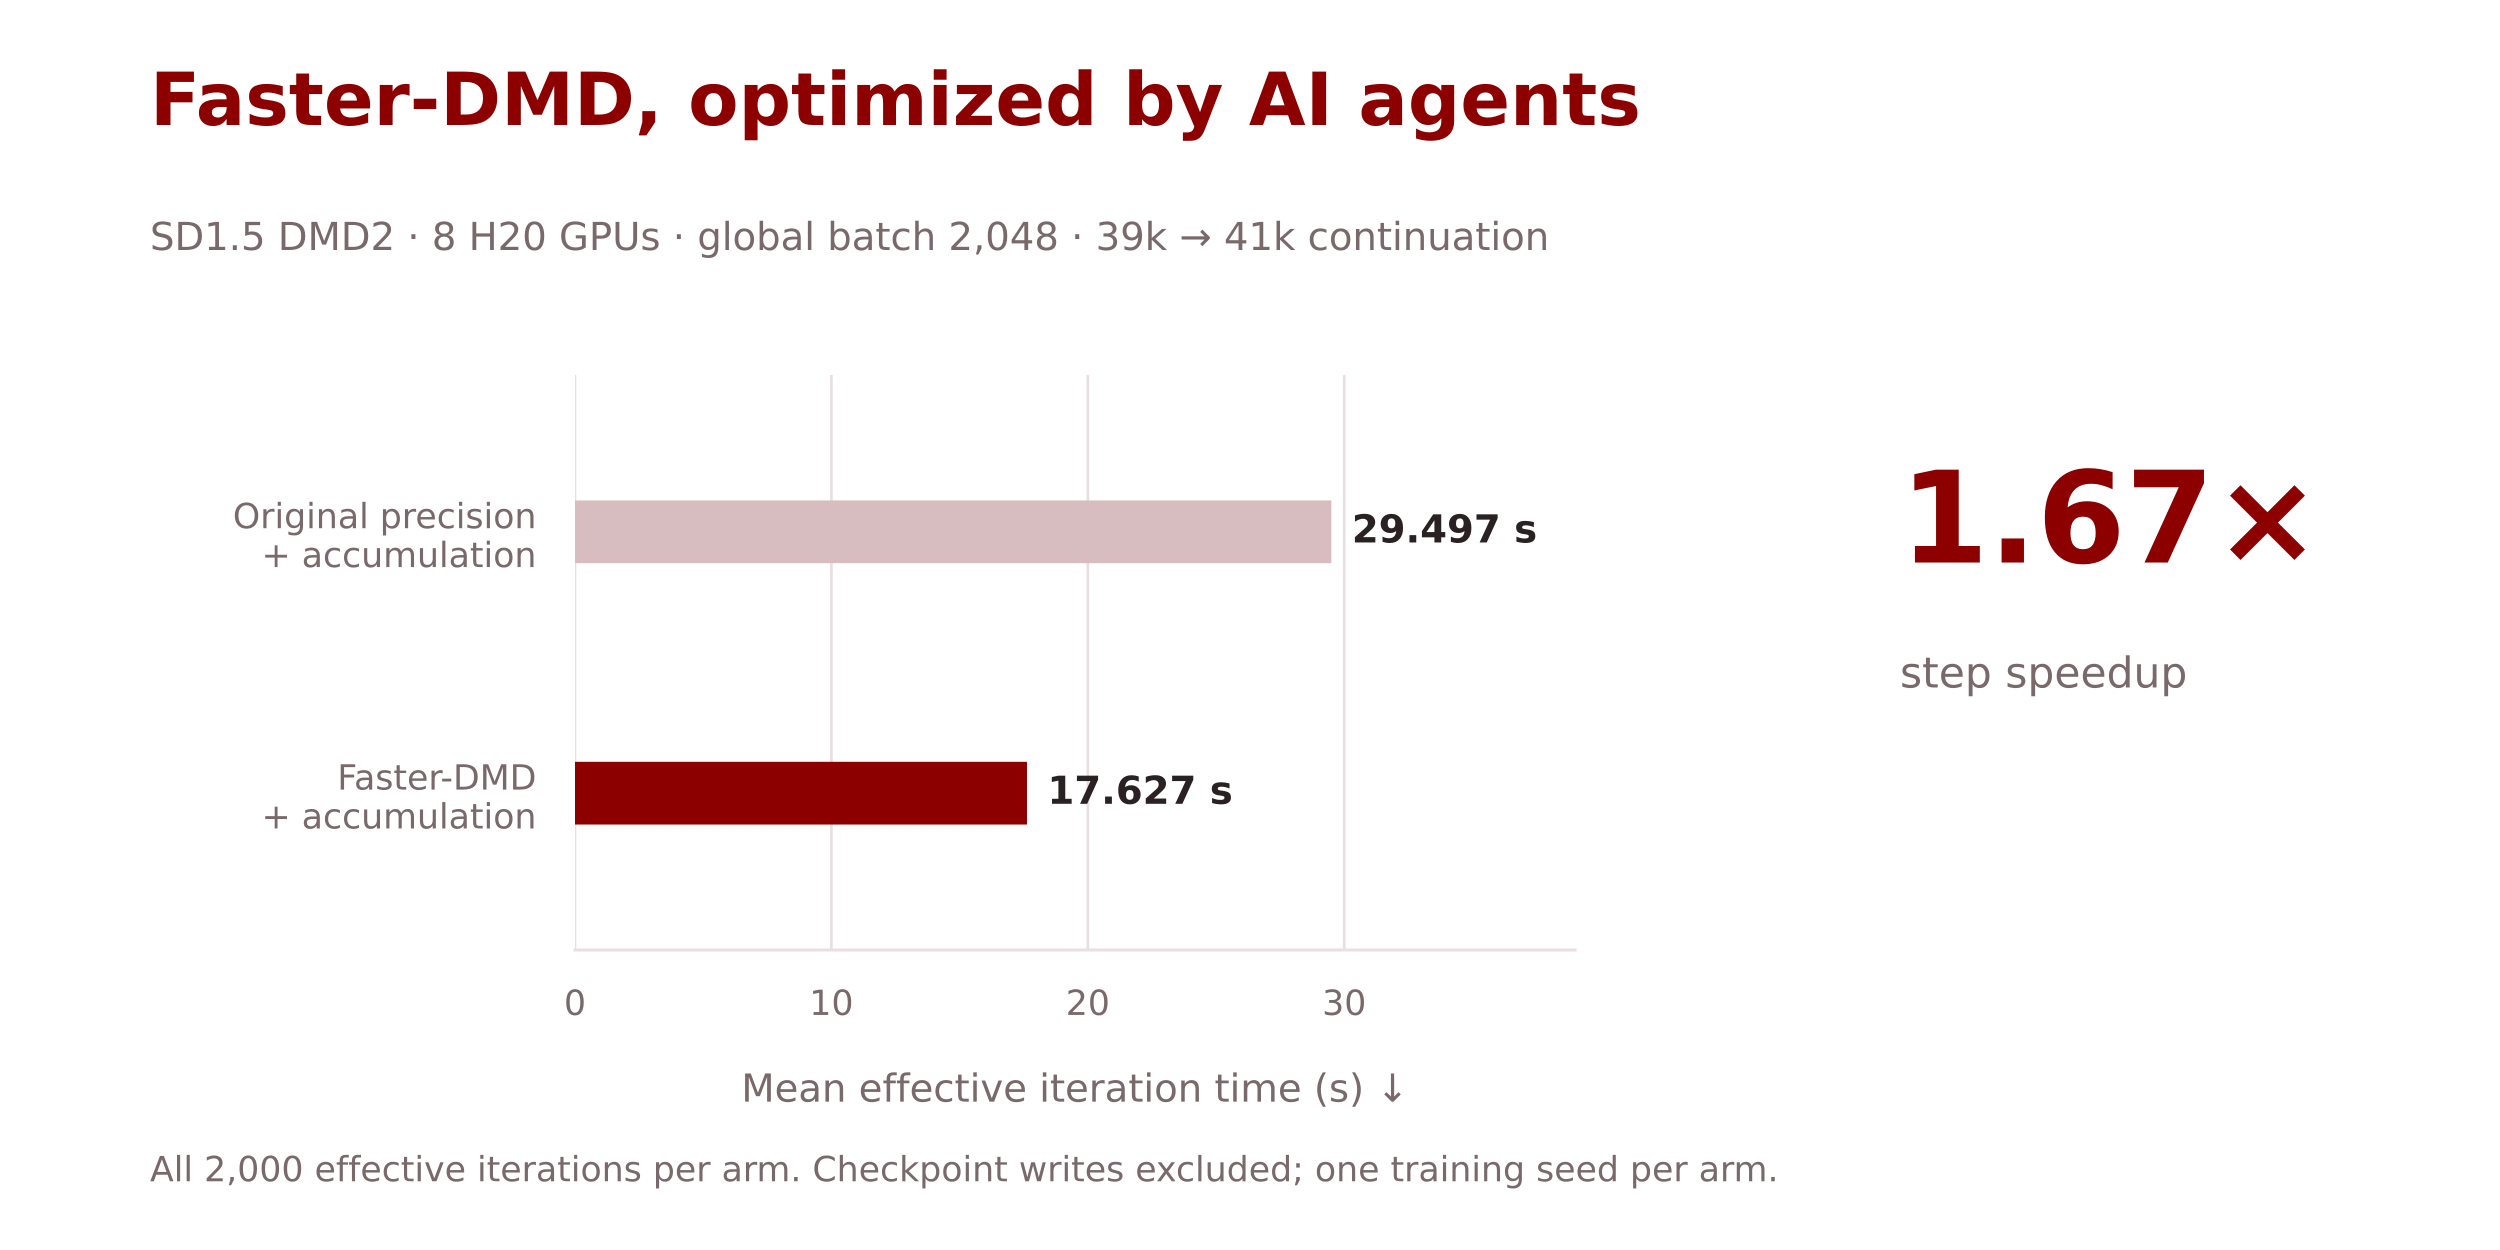
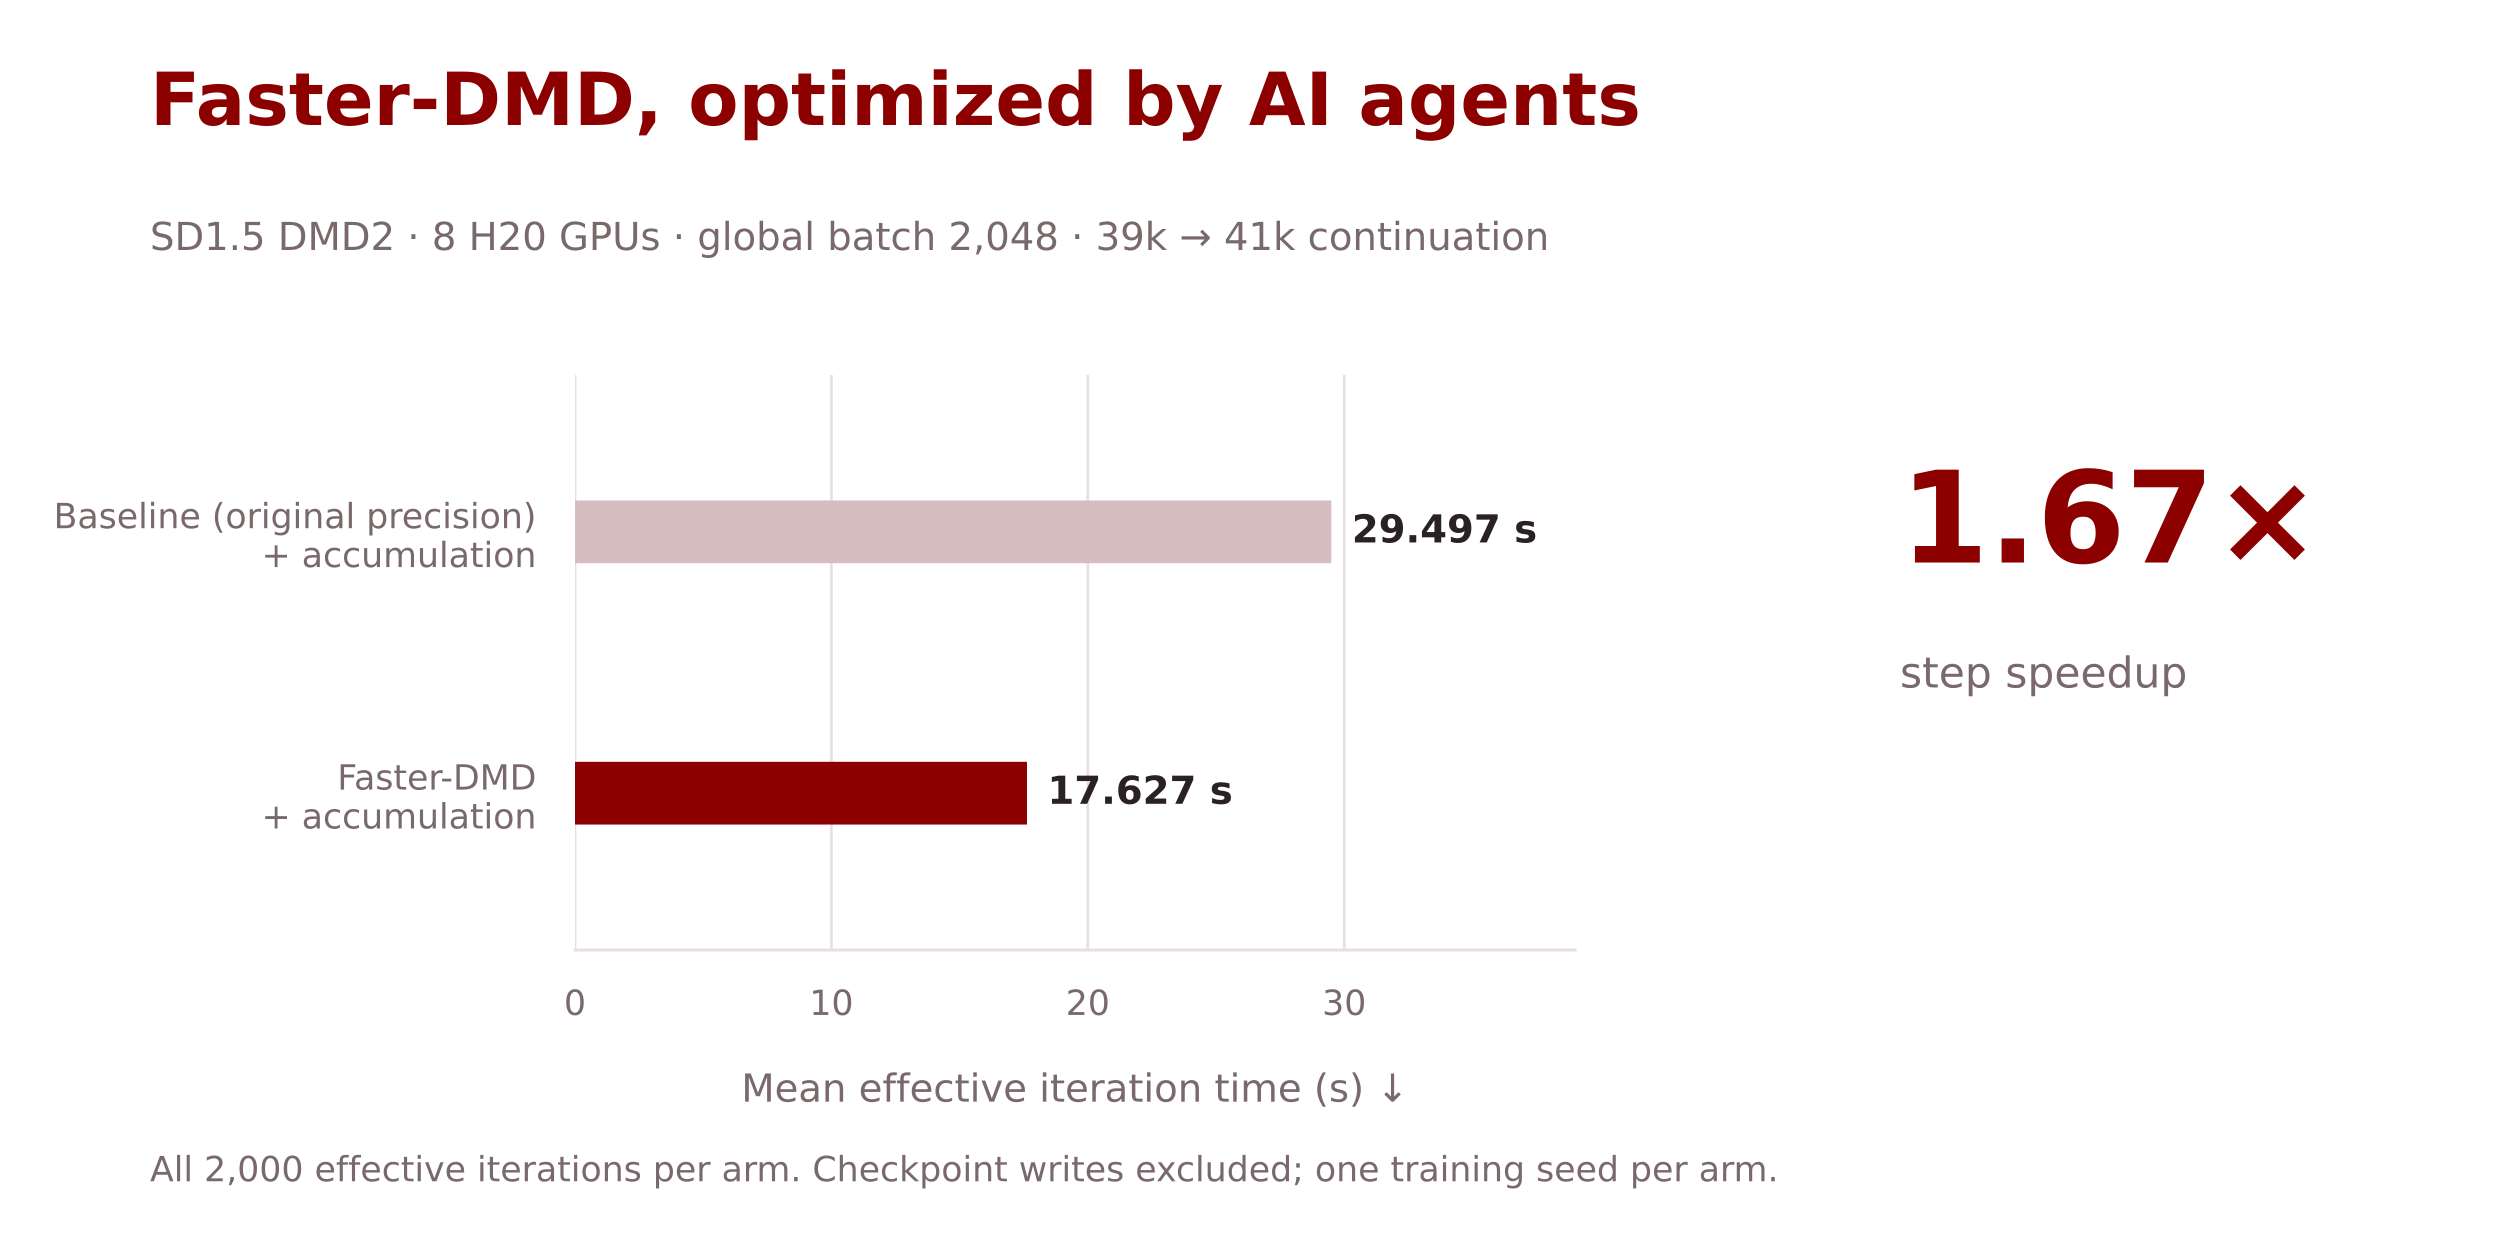
<svg xmlns="http://www.w3.org/2000/svg" width="648pt" height="324pt" viewBox="0 0 648 324" version="1.1">
  <defs>
    <style type="text/css">*{stroke-linejoin: round; stroke-linecap: butt}</style>
  </defs>
  <g id="figure_1">
    <g id="patch_1">
      <path d="M 0 324 L 648 324 L 648 0 L 0 0 z " style="fill: #ffffff" />
    </g>
    <g id="axes_1">
      <g id="patch_2">
        <path d="M 149.04 246.24 L 408.24 246.24 L 408.24 97.2 L 149.04 97.2 z " style="fill: #ffffff" />
      </g>
      <g id="matplotlib.axis_1">
        <g id="xtick_1">
          <g id="line2d_1">
            <path d="M 149.04 246.24 L 149.04 97.2 " clip-path="url(#p334d90ec70)" style="fill: none; stroke: #eadfe0; stroke-width: 0.7; stroke-linecap: square" />
          </g>
          <g id="line2d_2" />
          <g id="text_1">
            <text style="font-size: 9px; font-family: 'DejaVu Sans'; text-anchor: middle; fill: #79696b" x="149.04" y="263.079" transform="rotate(-0 149.04 263.0786)">0</text>
          </g>
        </g>
        <g id="xtick_2">
          <g id="line2d_3">
            <path d="M 215.502 246.24 L 215.502 97.2 " clip-path="url(#p334d90ec70)" style="fill: none; stroke: #eadfe0; stroke-width: 0.7; stroke-linecap: square" />
          </g>
          <g id="line2d_4" />
          <g id="text_2">
            <text style="font-size: 9px; font-family: 'DejaVu Sans'; text-anchor: middle; fill: #79696b" x="215.502" y="263.079" transform="rotate(-0 215.5015 263.0786)">10</text>
          </g>
        </g>
        <g id="xtick_3">
          <g id="line2d_5">
            <path d="M 281.963 246.24 L 281.963 97.2 " clip-path="url(#p334d90ec70)" style="fill: none; stroke: #eadfe0; stroke-width: 0.7; stroke-linecap: square" />
          </g>
          <g id="line2d_6" />
          <g id="text_3">
            <text style="font-size: 9px; font-family: 'DejaVu Sans'; text-anchor: middle; fill: #79696b" x="281.963" y="263.079" transform="rotate(-0 281.9631 263.0786)">20</text>
          </g>
        </g>
        <g id="xtick_4">
          <g id="line2d_7">
            <path d="M 348.425 246.24 L 348.425 97.2 " clip-path="url(#p334d90ec70)" style="fill: none; stroke: #eadfe0; stroke-width: 0.7; stroke-linecap: square" />
          </g>
          <g id="line2d_8" />
          <g id="text_4">
            <text style="font-size: 9px; font-family: 'DejaVu Sans'; text-anchor: middle; fill: #79696b" x="348.425" y="263.079" transform="rotate(-0 348.4246 263.0786)">30</text>
          </g>
        </g>
        <g id="text_5">
          <text style="font-size: 10px; font-family: 'DejaVu Sans'; text-anchor: middle; fill: #79696b" x="278.64" y="285.549" transform="rotate(-0 278.64 285.5487)">Mean effective iteration time (s) ↓</text>
        </g>
      </g>
      <g id="matplotlib.axis_2">
        <g id="ytick_1">
          <g id="line2d_9" />
          <g id="text_6">
-             <text style="font-size: 9px; font-family: 'DejaVu Sans'; fill: #79696b" transform="translate(60.36453 136.9114)">Original precision</text>
+             <text style="font-size: 9px; font-family: 'DejaVu Sans'; fill: #79696b" text-anchor="end" transform="translate(139.04 136.9114)">Baseline (original precision)</text>
            <text style="font-size: 9px; font-family: 'DejaVu Sans'; fill: #79696b" transform="translate(67.79656 146.9894)">+ accumulation</text>
          </g>
        </g>
        <g id="ytick_2">
          <g id="line2d_10" />
          <g id="text_7">
            <text style="font-size: 9px; font-family: 'DejaVu Sans'; fill: #79696b" transform="translate(87.41656 204.6569)">Faster-DMD</text>
            <text style="font-size: 9px; font-family: 'DejaVu Sans'; fill: #79696b" transform="translate(67.79656 214.7349)">+ accumulation</text>
          </g>
        </g>
      </g>
      <g id="patch_3">
        <path d="M 149.04 246.24 L 408.24 246.24 " style="fill: none; stroke: #eadfe0; stroke-width: 0.8; stroke-linejoin: miter; stroke-linecap: square" />
      </g>
      <g id="patch_4">
        <path d="M 149.04 145.977 L 345.083 145.977 L 345.083 129.718 L 149.04 129.718 z " clip-path="url(#p334d90ec70)" style="fill: #d7bdbf" />
      </g>
      <g id="patch_5">
        <path d="M 149.04 213.722 L 266.192 213.722 L 266.192 197.463 L 149.04 197.463 z " clip-path="url(#p334d90ec70)" style="fill: #8c0000" />
      </g>
      <g id="text_8">
        <text style="font-weight: 700; font-size: 10px; font-family: 'DejaVu Sans'; text-anchor: start; fill: #292122" x="350.4" y="140.607" transform="rotate(-0 350.4002 140.6066)">29.497 s</text>
      </g>
      <g id="text_9">
        <text style="font-weight: 700; font-size: 10px; font-family: 'DejaVu Sans'; text-anchor: start; fill: #292122" x="271.509" y="208.352" transform="rotate(-0 271.5092 208.3521)">17.627 s</text>
      </g>
    </g>
    <g id="text_10">
      <text style="font-weight: 700; font-size: 19px; font-family: 'DejaVu Sans'; text-anchor: start; fill: #8c0000" x="38.88" y="32.4" transform="rotate(-0 38.88 32.4)">Faster-DMD, optimized by AI agents</text>
    </g>
    <g id="text_11">
      <text style="font-size: 10px; font-family: 'DejaVu Sans'; text-anchor: start; fill: #79696b" x="38.88" y="64.8" transform="rotate(-0 38.88 64.8)">SD1.5 DMD2 · 8 H20 GPUs · global batch 2,048 · 39k → 41k continuation</text>
    </g>
    <g id="text_12">
      <text style="font-weight: 700; font-size: 33px; font-family: 'DejaVu Sans'; text-anchor: start; fill: #8c0000" x="492.48" y="145.8" transform="rotate(-0 492.48 145.8)">1.67×</text>
    </g>
    <g id="text_13">
      <text style="font-size: 11px; font-family: 'DejaVu Sans'; text-anchor: start; fill: #79696b" x="492.48" y="178.2" transform="rotate(-0 492.48 178.2)">step speedup</text>
    </g>
    <g id="text_14">
      <text style="font-size: 9px; font-family: 'DejaVu Sans'; text-anchor: start; fill: #79696b" x="38.88" y="306.18" transform="rotate(-0 38.88 306.18)">All 2,000 effective iterations per arm. Checkpoint writes excluded; one training seed per arm.</text>
    </g>
  </g>
  <defs>
    <clipPath id="p334d90ec70">
      <rect x="149.04" y="97.2" width="259.2" height="149.04" />
    </clipPath>
  </defs>
</svg>
